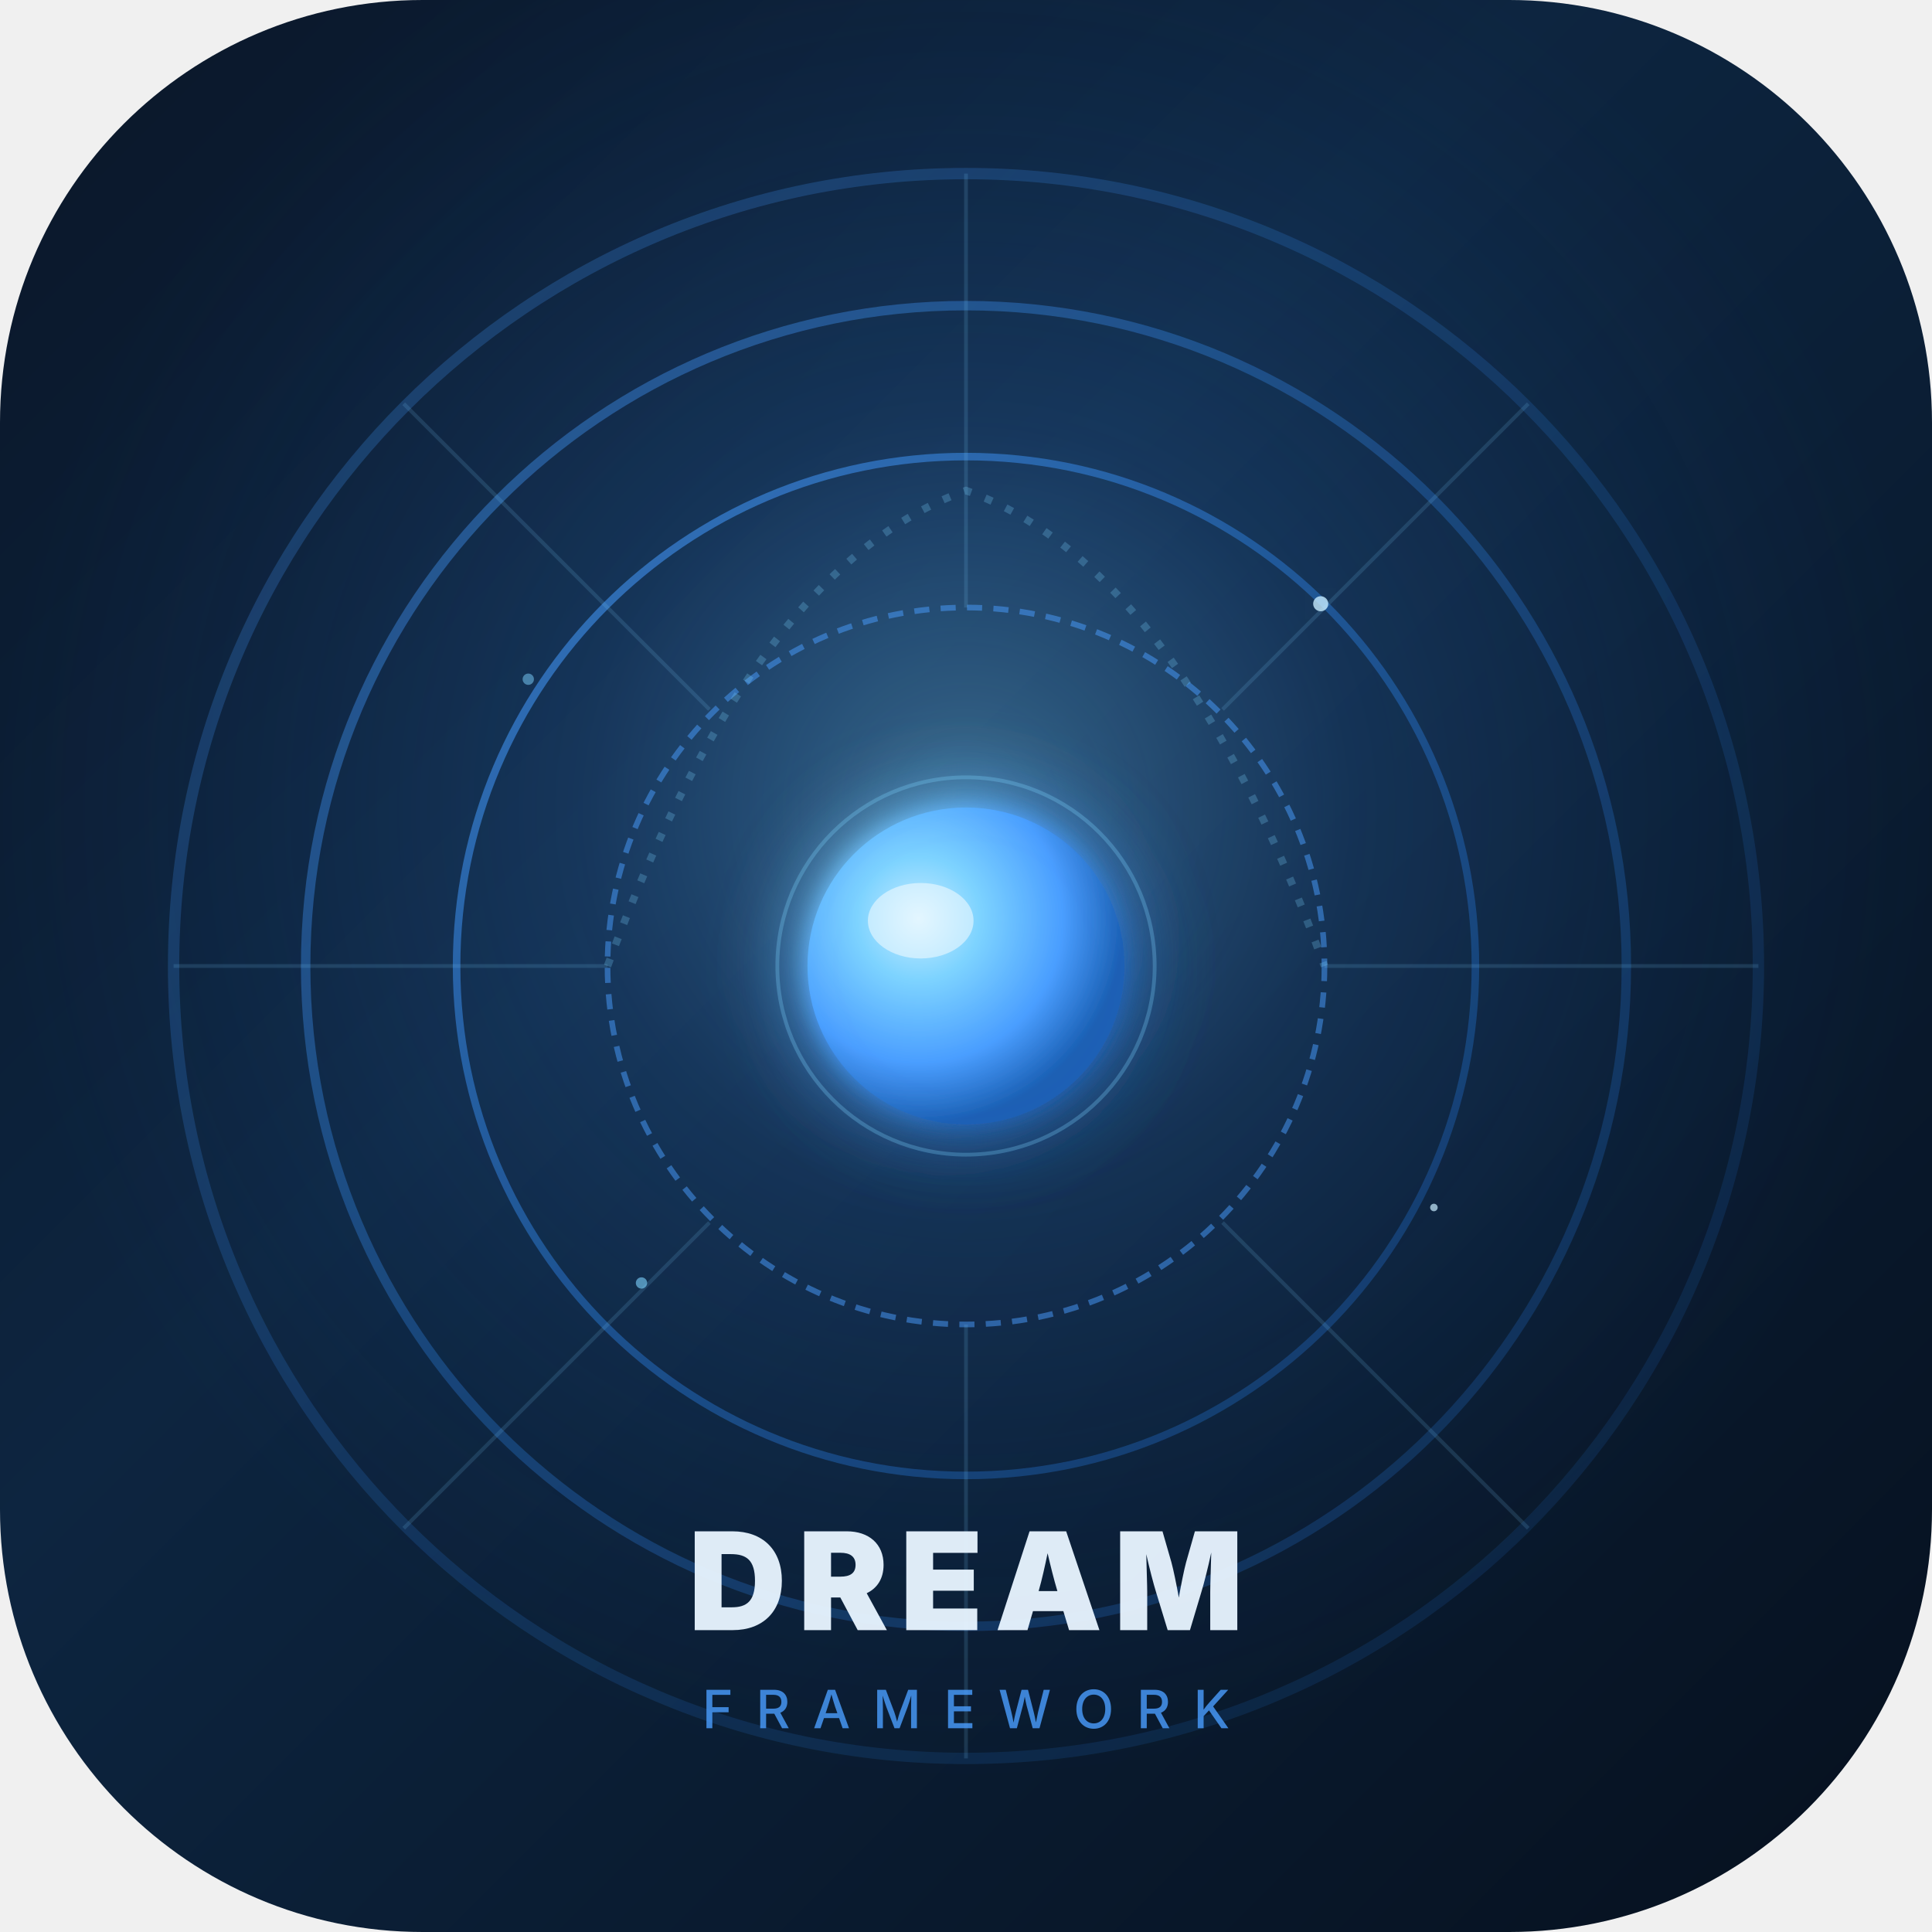
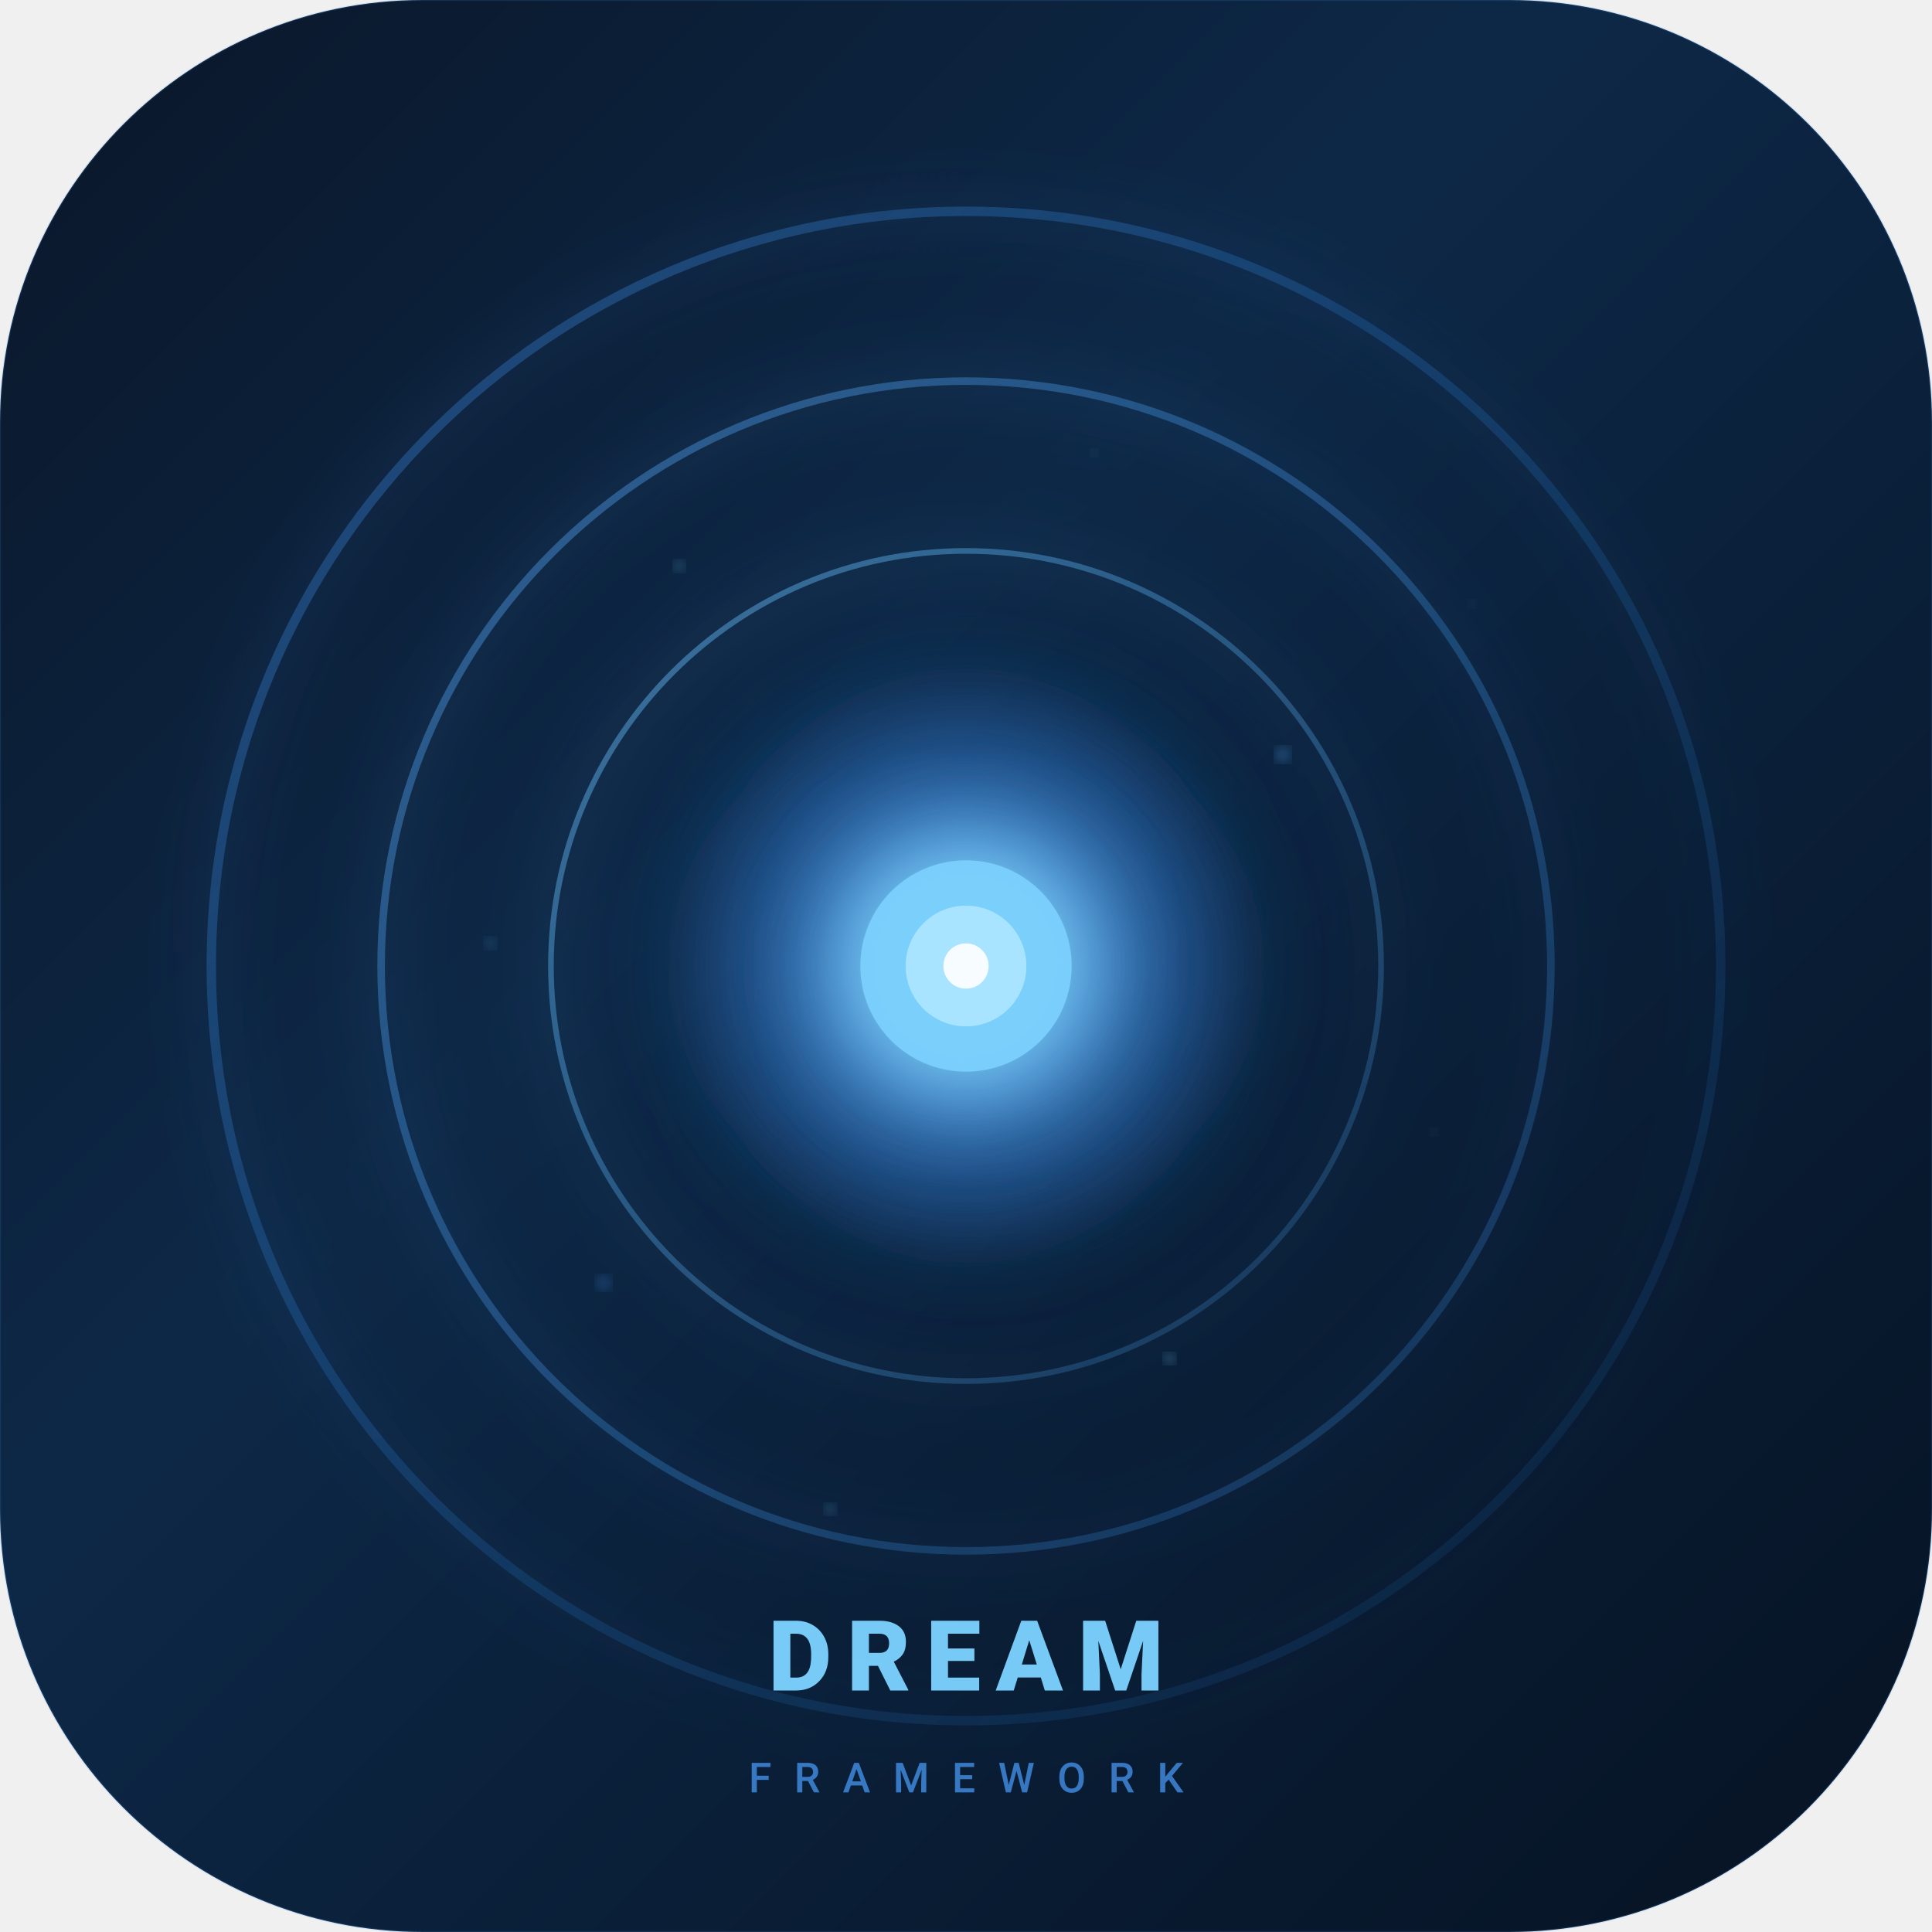
<svg xmlns="http://www.w3.org/2000/svg" width="512" height="512" viewBox="0 0 512 512">
  <defs>
    <linearGradient id="bgGrad" x1="0%" y1="0%" x2="100%" y2="100%">
      <stop offset="0%" stop-color="#0a1628" />
-       <stop offset="40%" stop-color="#0d2540" />
-       <stop offset="100%" stop-color="#06101e" />
+       <stop offset="40%" stop-color="#0d2847" />
+       <stop offset="100%" stop-color="#061222" />
    </linearGradient>
-     <linearGradient id="ringGrad" x1="0%" y1="0%" x2="100%" y2="100%">
+     <linearGradient id="ringGrad1" x1="0%" y1="0%" x2="100%" y2="100%">
      <stop offset="0%" stop-color="#4a9eff" stop-opacity="0.9" />
-       <stop offset="50%" stop-color="#2978d4" stop-opacity="0.7" />
-       <stop offset="100%" stop-color="#1a5fb4" stop-opacity="0.5" />
+       <stop offset="50%" stop-color="#2d7fd4" stop-opacity="0.6" />
+       <stop offset="100%" stop-color="#1a5fa8" stop-opacity="0.3" />
    </linearGradient>
-     <radialGradient id="innerGlow" cx="50%" cy="42%" r="50%">
-       <stop offset="0%" stop-color="#7dd3ff" stop-opacity="0.4" />
-       <stop offset="40%" stop-color="#4a9eff" stop-opacity="0.15" />
-       <stop offset="100%" stop-color="#1a5fb4" stop-opacity="0" />
-     </radialGradient>
-     <radialGradient id="coreGrad" cx="35%" cy="35%" r="65%">
-       <stop offset="0%" stop-color="#c7ecff" />
-       <stop offset="30%" stop-color="#7dd3ff" />
-       <stop offset="70%" stop-color="#4a9eff" />
-       <stop offset="100%" stop-color="#1a5fb4" />
+     <linearGradient id="ringGrad2" x1="0%" y1="0%" x2="100%" y2="100%">
+       <stop offset="0%" stop-color="#5cb0ff" stop-opacity="0.8" />
+       <stop offset="100%" stop-color="#2d7fd4" stop-opacity="0.4" />
+     </linearGradient>
+     <linearGradient id="ringGrad3" x1="0%" y1="0%" x2="100%" y2="100%">
+       <stop offset="0%" stop-color="#6ec4ff" stop-opacity="0.7" />
+       <stop offset="100%" stop-color="#3a8fd4" stop-opacity="0.3" />
+     </linearGradient>
+     <radialGradient id="coreGrad" cx="50%" cy="50%" r="50%">
+       <stop offset="0%" stop-color="#7dd3ff" stop-opacity="1" />
+       <stop offset="40%" stop-color="#4a9eff" stop-opacity="0.8" />
+       <stop offset="100%" stop-color="#1a5fa8" stop-opacity="0" />
    </radialGradient>
    <filter id="glow" x="-50%" y="-50%" width="200%" height="200%">
      <feGaussianBlur stdDeviation="8" result="blur" />
      <feMerge>
        <feMergeNode in="blur" />
        <feMergeNode in="SourceGraphic" />
      </feMerge>
    </filter>
-     <filter id="sparkle" x="-50%" y="-50%" width="200%" height="200%">
-       <feGaussianBlur stdDeviation="3" result="blur1" />
-       <feGaussianBlur stdDeviation="12" in="SourceGraphic" result="blur2" />
+     <filter id="strongGlow" x="-50%" y="-50%" width="200%" height="200%">
+       <feGaussianBlur stdDeviation="14" result="blur" />
      <feMerge>
-         <feMergeNode in="blur2" />
-         <feMergeNode in="blur1" />
+         <feMergeNode in="blur" />
+         <feMergeNode in="blur" />
        <feMergeNode in="SourceGraphic" />
      </feMerge>
    </filter>
+     <filter id="sparkle">
+       <feGaussianBlur stdDeviation="2" />
+     </filter>
  </defs>
  <rect width="512" height="512" rx="112" fill="url(#bgGrad)" />
-   <rect width="512" height="512" rx="112" fill="url(#innerGlow)" />
-   <circle cx="256" cy="256" r="210" fill="none" stroke="url(#ringGrad)" stroke-width="3" opacity="0.3" />
-   <circle cx="256" cy="256" r="175" fill="none" stroke="url(#ringGrad)" stroke-width="2.5" opacity="0.5" />
-   <circle cx="256" cy="256" r="135" fill="none" stroke="url(#ringGrad)" stroke-width="2" opacity="0.7" />
-   <circle cx="256" cy="256" r="95" fill="none" stroke="#4a9eff" stroke-width="1.5" opacity="0.5" stroke-dasharray="4 3" />
-   <g opacity="0.15" stroke="#7dd3ff" stroke-width="1" fill="none">
-     <line x1="256" y1="46" x2="256" y2="161" />
-     <line x1="256" y1="466" x2="256" y2="351" />
-     <line x1="46" y1="256" x2="161" y2="256" />
-     <line x1="466" y1="256" x2="351" y2="256" />
-     <line x1="107" y1="107" x2="188" y2="188" />
-     <line x1="405" y1="107" x2="324" y2="188" />
-     <line x1="107" y1="405" x2="188" y2="324" />
-     <line x1="405" y1="405" x2="324" y2="324" />
-   </g>
-   <path d="M 161 256 Q 200 150, 256 130 Q 312 150, 351 256" fill="none" stroke="#7dd3ff" stroke-width="2" opacity="0.25" stroke-dasharray="2 4" />
-   <circle cx="256" cy="256" r="42" fill="url(#coreGrad)" filter="url(#sparkle)" />
-   <ellipse cx="244" cy="244" rx="14" ry="10" fill="#ffffff" opacity="0.5" />
-   <circle cx="256" cy="256" r="50" fill="none" stroke="#7dd3ff" stroke-width="1" opacity="0.3" filter="url(#glow)" />
-   <circle cx="350" cy="160" r="2" fill="#c7ecff" opacity="0.8" filter="url(#glow)" />
-   <circle cx="170" cy="340" r="1.5" fill="#7dd3ff" opacity="0.6" filter="url(#glow)" />
-   <circle cx="380" cy="320" r="1" fill="#c7ecff" opacity="0.7" />
-   <circle cx="140" cy="180" r="1.5" fill="#7dd3ff" opacity="0.5" />
-   <text x="256" y="432" text-anchor="middle" font-family="system-ui, -apple-system, 'Segoe UI', sans-serif" font-size="36" font-weight="900" fill="#e8f4ff" letter-spacing="3" opacity="0.95">
-     DREAM
-   </text>
-   <text x="256" y="458" text-anchor="middle" font-family="system-ui, -apple-system, 'Segoe UI', sans-serif" font-size="14" font-weight="500" fill="#4a9eff" letter-spacing="6" opacity="0.8">
-     FRAMEWORK
-   </text>
+   <rect width="512" height="512" rx="112" fill="none" stroke="#4a9eff" stroke-width="0.5" opacity="0.15" />
+   <circle cx="256" cy="256" r="200" fill="none" stroke="url(#ringGrad1)" stroke-width="2.5" opacity="0.4" filter="url(#glow)" />
+   <circle cx="256" cy="256" r="155" fill="none" stroke="url(#ringGrad2)" stroke-width="2" opacity="0.55" filter="url(#glow)" />
+   <circle cx="256" cy="256" r="110" fill="none" stroke="url(#ringGrad3)" stroke-width="1.5" opacity="0.7" filter="url(#glow)" />
+   <circle cx="256" cy="256" r="80" fill="url(#coreGrad)" opacity="0.6" filter="url(#strongGlow)" />
+   <circle cx="256" cy="256" r="28" fill="#7dd3ff" opacity="0.95" filter="url(#strongGlow)" />
+   <circle cx="256" cy="256" r="16" fill="#a8e4ff" opacity="1" />
+   <circle cx="256" cy="256" r="6" fill="#ffffff" opacity="0.9" />
+   <circle cx="180" cy="150" r="1.5" fill="#6ec4ff" opacity="0.6" filter="url(#sparkle)" />
+   <circle cx="340" cy="200" r="2" fill="#5cb0ff" opacity="0.5" filter="url(#sparkle)" />
+   <circle cx="310" cy="360" r="1.5" fill="#7dd3ff" opacity="0.7" filter="url(#sparkle)" />
+   <circle cx="160" cy="340" r="2" fill="#4a9eff" opacity="0.4" filter="url(#sparkle)" />
+   <circle cx="380" cy="300" r="1" fill="#a8e4ff" opacity="0.5" filter="url(#sparkle)" />
+   <circle cx="130" cy="250" r="1.5" fill="#6ec4ff" opacity="0.4" filter="url(#sparkle)" />
+   <circle cx="390" cy="160" r="1" fill="#5cb0ff" opacity="0.6" filter="url(#sparkle)" />
+   <circle cx="220" cy="400" r="1.5" fill="#7dd3ff" opacity="0.5" filter="url(#sparkle)" />
+   <circle cx="290" cy="120" r="1" fill="#a8e4ff" opacity="0.7" filter="url(#sparkle)" />
+   <circle cx="100" cy="380" r="1" fill="#4a9eff" opacity="0.4" filter="url(#sparkle)" />
+   <text x="256" y="448" text-anchor="middle" font-family="system-ui, -apple-system, 'Segoe UI', Roboto, sans-serif" font-size="26" font-weight="800" fill="#7dd3ff" letter-spacing="4" opacity="0.95">DREAM</text>
+   <text x="256" y="475" text-anchor="middle" font-family="system-ui, -apple-system, 'Segoe UI', Roboto, sans-serif" font-size="11" font-weight="500" fill="#4a9eff" letter-spacing="6" opacity="0.7">FRAMEWORK</text>
</svg>
